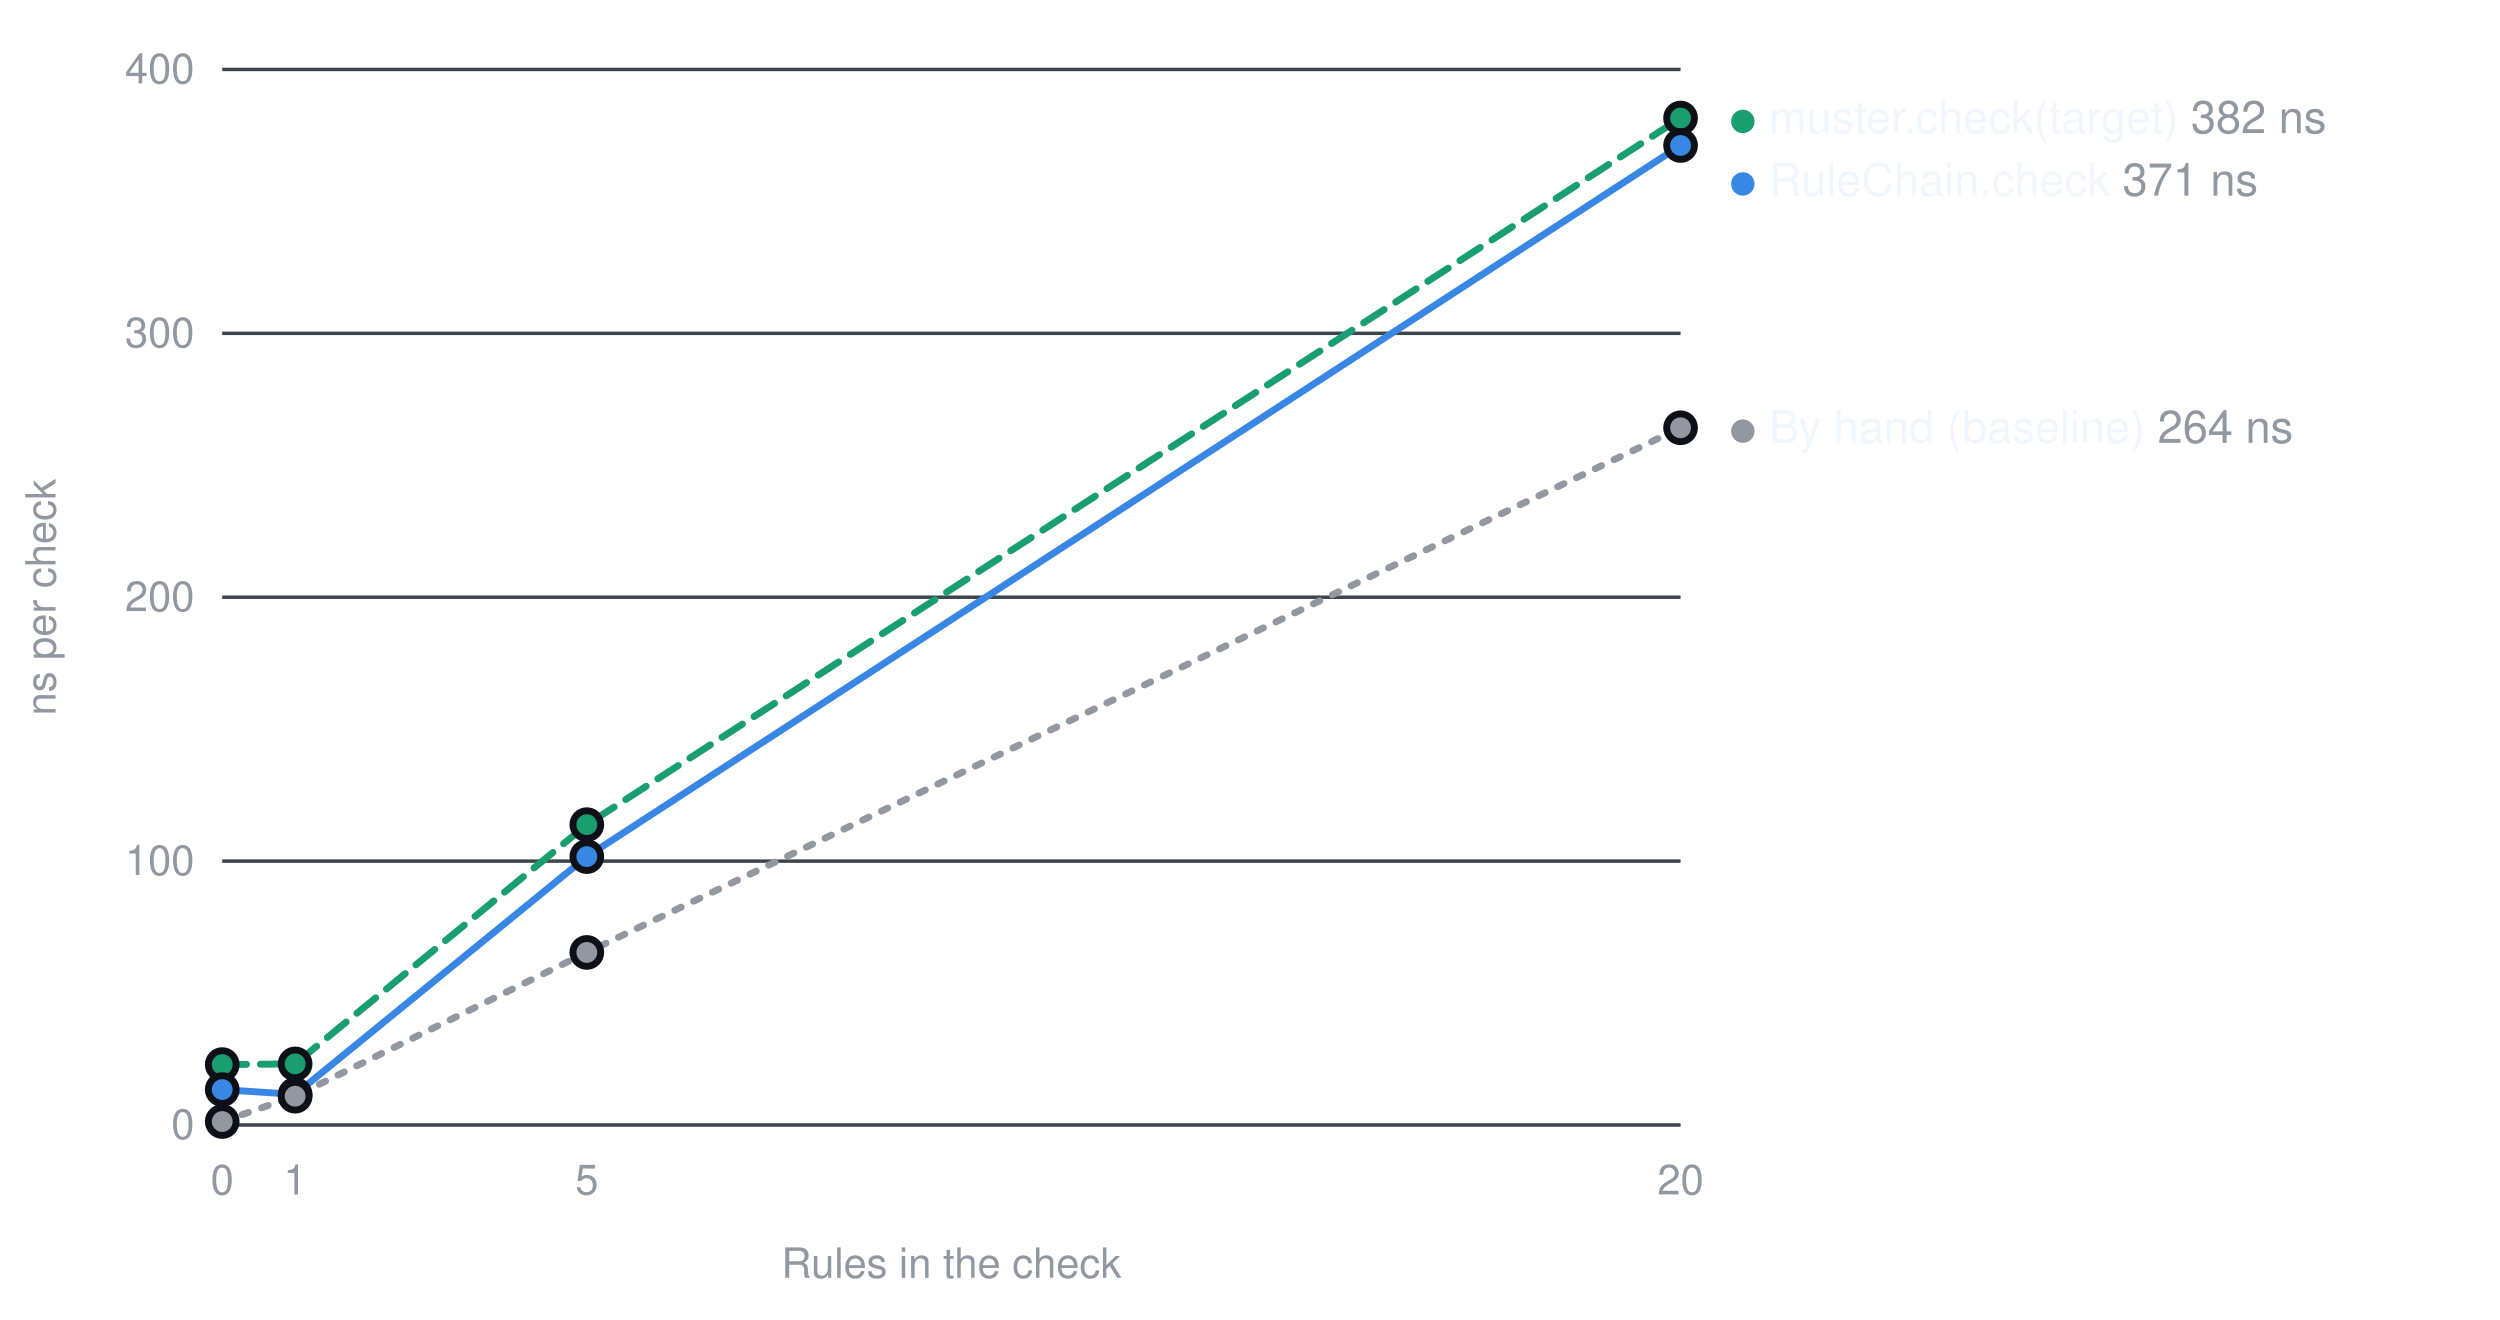
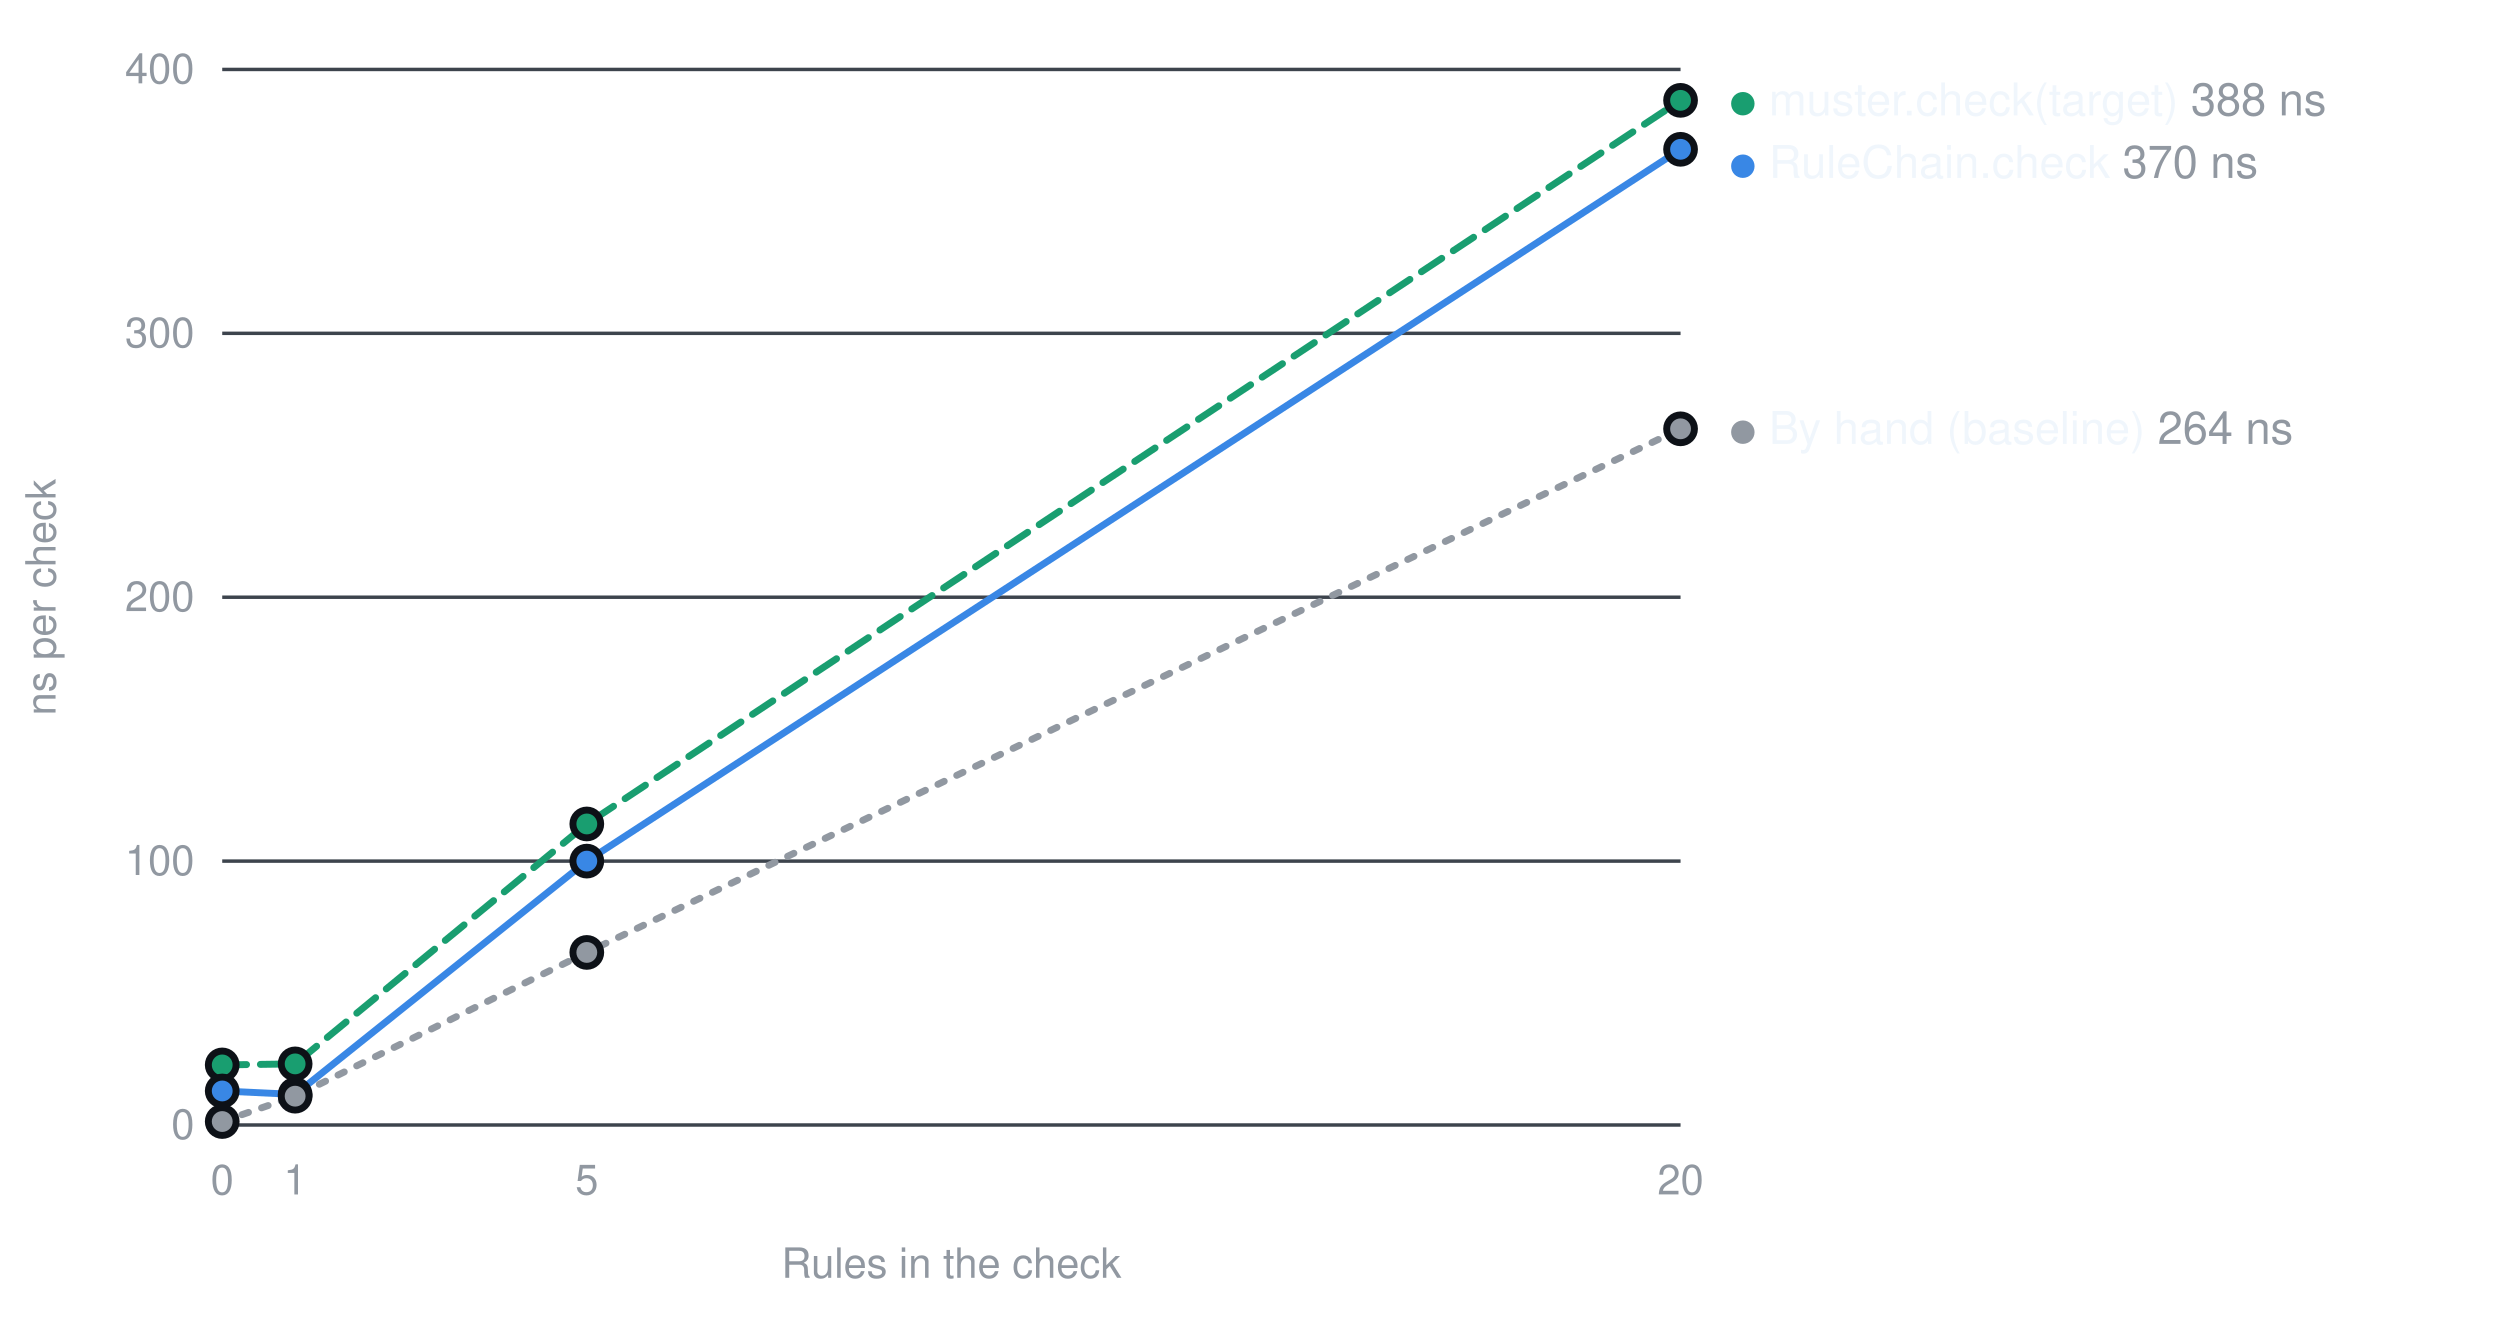
<svg xmlns="http://www.w3.org/2000/svg" width="720" height="380" viewBox="0 0 720 380" role="img" aria-labelledby="title desc" font-family="-apple-system, BlinkMacSystemFont, 'Segoe UI', Helvetica, Arial, sans-serif">
  <line x1="64" y1="324.0" x2="484" y2="324.0" stroke="#3d444d" />
  <text x="56" y="324.0" fill="#9198a1" font-size="12" text-anchor="end" dominant-baseline="middle">0</text>
  <line x1="64" y1="248.0" x2="484" y2="248.0" stroke="#3d444d" />
  <text x="56" y="248.0" fill="#9198a1" font-size="12" text-anchor="end" dominant-baseline="middle">100</text>
  <line x1="64" y1="172.0" x2="484" y2="172.0" stroke="#3d444d" />
  <text x="56" y="172.0" fill="#9198a1" font-size="12" text-anchor="end" dominant-baseline="middle">200</text>
  <line x1="64" y1="96.0" x2="484" y2="96.0" stroke="#3d444d" />
  <text x="56" y="96.0" fill="#9198a1" font-size="12" text-anchor="end" dominant-baseline="middle">300</text>
  <line x1="64" y1="20.0" x2="484" y2="20.0" stroke="#3d444d" />
  <text x="56" y="20.0" fill="#9198a1" font-size="12" text-anchor="end" dominant-baseline="middle">400</text>
  <text x="64.0" y="344" fill="#9198a1" font-size="12" text-anchor="middle">0</text>
  <text x="85.0" y="344" fill="#9198a1" font-size="12" text-anchor="middle">1</text>
  <text x="169.0" y="344" fill="#9198a1" font-size="12" text-anchor="middle">5</text>
  <text x="484.0" y="344" fill="#9198a1" font-size="12" text-anchor="middle">20</text>
  <text x="274.0" y="368" fill="#9198a1" font-size="12" text-anchor="middle">Rules in the check</text>
  <text x="16" y="172.0" fill="#9198a1" font-size="12" text-anchor="middle" transform="rotate(-90 16 172.0)">ns per check</text>
-   <polyline points="64.0,306.6 85.0,306.4 169.0,237.5 484.0,34.0" fill="none" stroke="#199e70" stroke-width="2" stroke-linejoin="round" stroke-linecap="round" stroke-dasharray="7 4" />
-   <circle cx="64.0" cy="306.6" r="4" fill="#199e70" stroke="#0d1117" stroke-width="2" />
+   <polyline points="64.0,306.7 85.0,306.4 169.0,237.3 484.0,28.9" fill="none" stroke="#199e70" stroke-width="2" stroke-linejoin="round" stroke-linecap="round" stroke-dasharray="7 4" />
+   <circle cx="64.0" cy="306.7" r="4" fill="#199e70" stroke="#0d1117" stroke-width="2" />
  <circle cx="85.0" cy="306.4" r="4" fill="#199e70" stroke="#0d1117" stroke-width="2" />
-   <circle cx="169.0" cy="237.5" r="4" fill="#199e70" stroke="#0d1117" stroke-width="2" />
-   <circle cx="484.0" cy="34.0" r="4" fill="#199e70" stroke="#0d1117" stroke-width="2" />
-   <polyline points="64.0,313.8 85.0,315.2 169.0,246.7 484.0,41.9" fill="none" stroke="#3987e5" stroke-width="2" stroke-linejoin="round" stroke-linecap="round" />
-   <circle cx="64.0" cy="313.8" r="4" fill="#3987e5" stroke="#0d1117" stroke-width="2" />
+   <circle cx="169.0" cy="237.3" r="4" fill="#199e70" stroke="#0d1117" stroke-width="2" />
+   <circle cx="484.0" cy="28.9" r="4" fill="#199e70" stroke="#0d1117" stroke-width="2" />
+   <polyline points="64.0,314.2 85.0,315.2 169.0,248.0 484.0,43.0" fill="none" stroke="#3987e5" stroke-width="2" stroke-linejoin="round" stroke-linecap="round" />
+   <circle cx="64.0" cy="314.2" r="4" fill="#3987e5" stroke="#0d1117" stroke-width="2" />
  <circle cx="85.0" cy="315.2" r="4" fill="#3987e5" stroke="#0d1117" stroke-width="2" />
-   <circle cx="169.0" cy="246.7" r="4" fill="#3987e5" stroke="#0d1117" stroke-width="2" />
-   <circle cx="484.0" cy="41.9" r="4" fill="#3987e5" stroke="#0d1117" stroke-width="2" />
-   <polyline points="64.0,323.0 85.0,315.7 169.0,274.3 484.0,123.2" fill="none" stroke="#9198a1" stroke-width="2" stroke-linejoin="round" stroke-linecap="round" stroke-dasharray="2 4" />
+   <circle cx="169.0" cy="248.0" r="4" fill="#3987e5" stroke="#0d1117" stroke-width="2" />
+   <circle cx="484.0" cy="43.0" r="4" fill="#3987e5" stroke="#0d1117" stroke-width="2" />
+   <polyline points="64.0,323.0 85.0,315.7 169.0,274.3 484.0,123.5" fill="none" stroke="#9198a1" stroke-width="2" stroke-linejoin="round" stroke-linecap="round" stroke-dasharray="2 4" />
  <circle cx="64.0" cy="323.0" r="4" fill="#9198a1" stroke="#0d1117" stroke-width="2" />
  <circle cx="85.0" cy="315.7" r="4" fill="#9198a1" stroke="#0d1117" stroke-width="2" />
  <circle cx="169.0" cy="274.3" r="4" fill="#9198a1" stroke="#0d1117" stroke-width="2" />
-   <circle cx="484.0" cy="123.2" r="4" fill="#9198a1" stroke="#0d1117" stroke-width="2" />
-   <text x="498" y="34.0" fill="#f0f6fc" font-size="13" dominant-baseline="middle">
-     <tspan fill="#199e70">●</tspan> muster.check(target) <tspan fill="#9198a1">382 ns</tspan>
+   <circle cx="484.0" cy="123.5" r="4" fill="#9198a1" stroke="#0d1117" stroke-width="2" />
+   <text x="498" y="28.9" fill="#f0f6fc" font-size="13" dominant-baseline="middle">
+     <tspan fill="#199e70">●</tspan> muster.check(target) <tspan fill="#9198a1">388 ns</tspan>
  </text>
-   <text x="498" y="52.0" fill="#f0f6fc" font-size="13" dominant-baseline="middle">
-     <tspan fill="#3987e5">●</tspan> RuleChain.check <tspan fill="#9198a1">371 ns</tspan>
+   <text x="498" y="46.9" fill="#f0f6fc" font-size="13" dominant-baseline="middle">
+     <tspan fill="#3987e5">●</tspan> RuleChain.check <tspan fill="#9198a1">370 ns</tspan>
  </text>
-   <text x="498" y="123.2" fill="#f0f6fc" font-size="13" dominant-baseline="middle">
+   <text x="498" y="123.5" fill="#f0f6fc" font-size="13" dominant-baseline="middle">
    <tspan fill="#9198a1">●</tspan> By hand (baseline) <tspan fill="#9198a1">264 ns</tspan>
  </text>
</svg>
